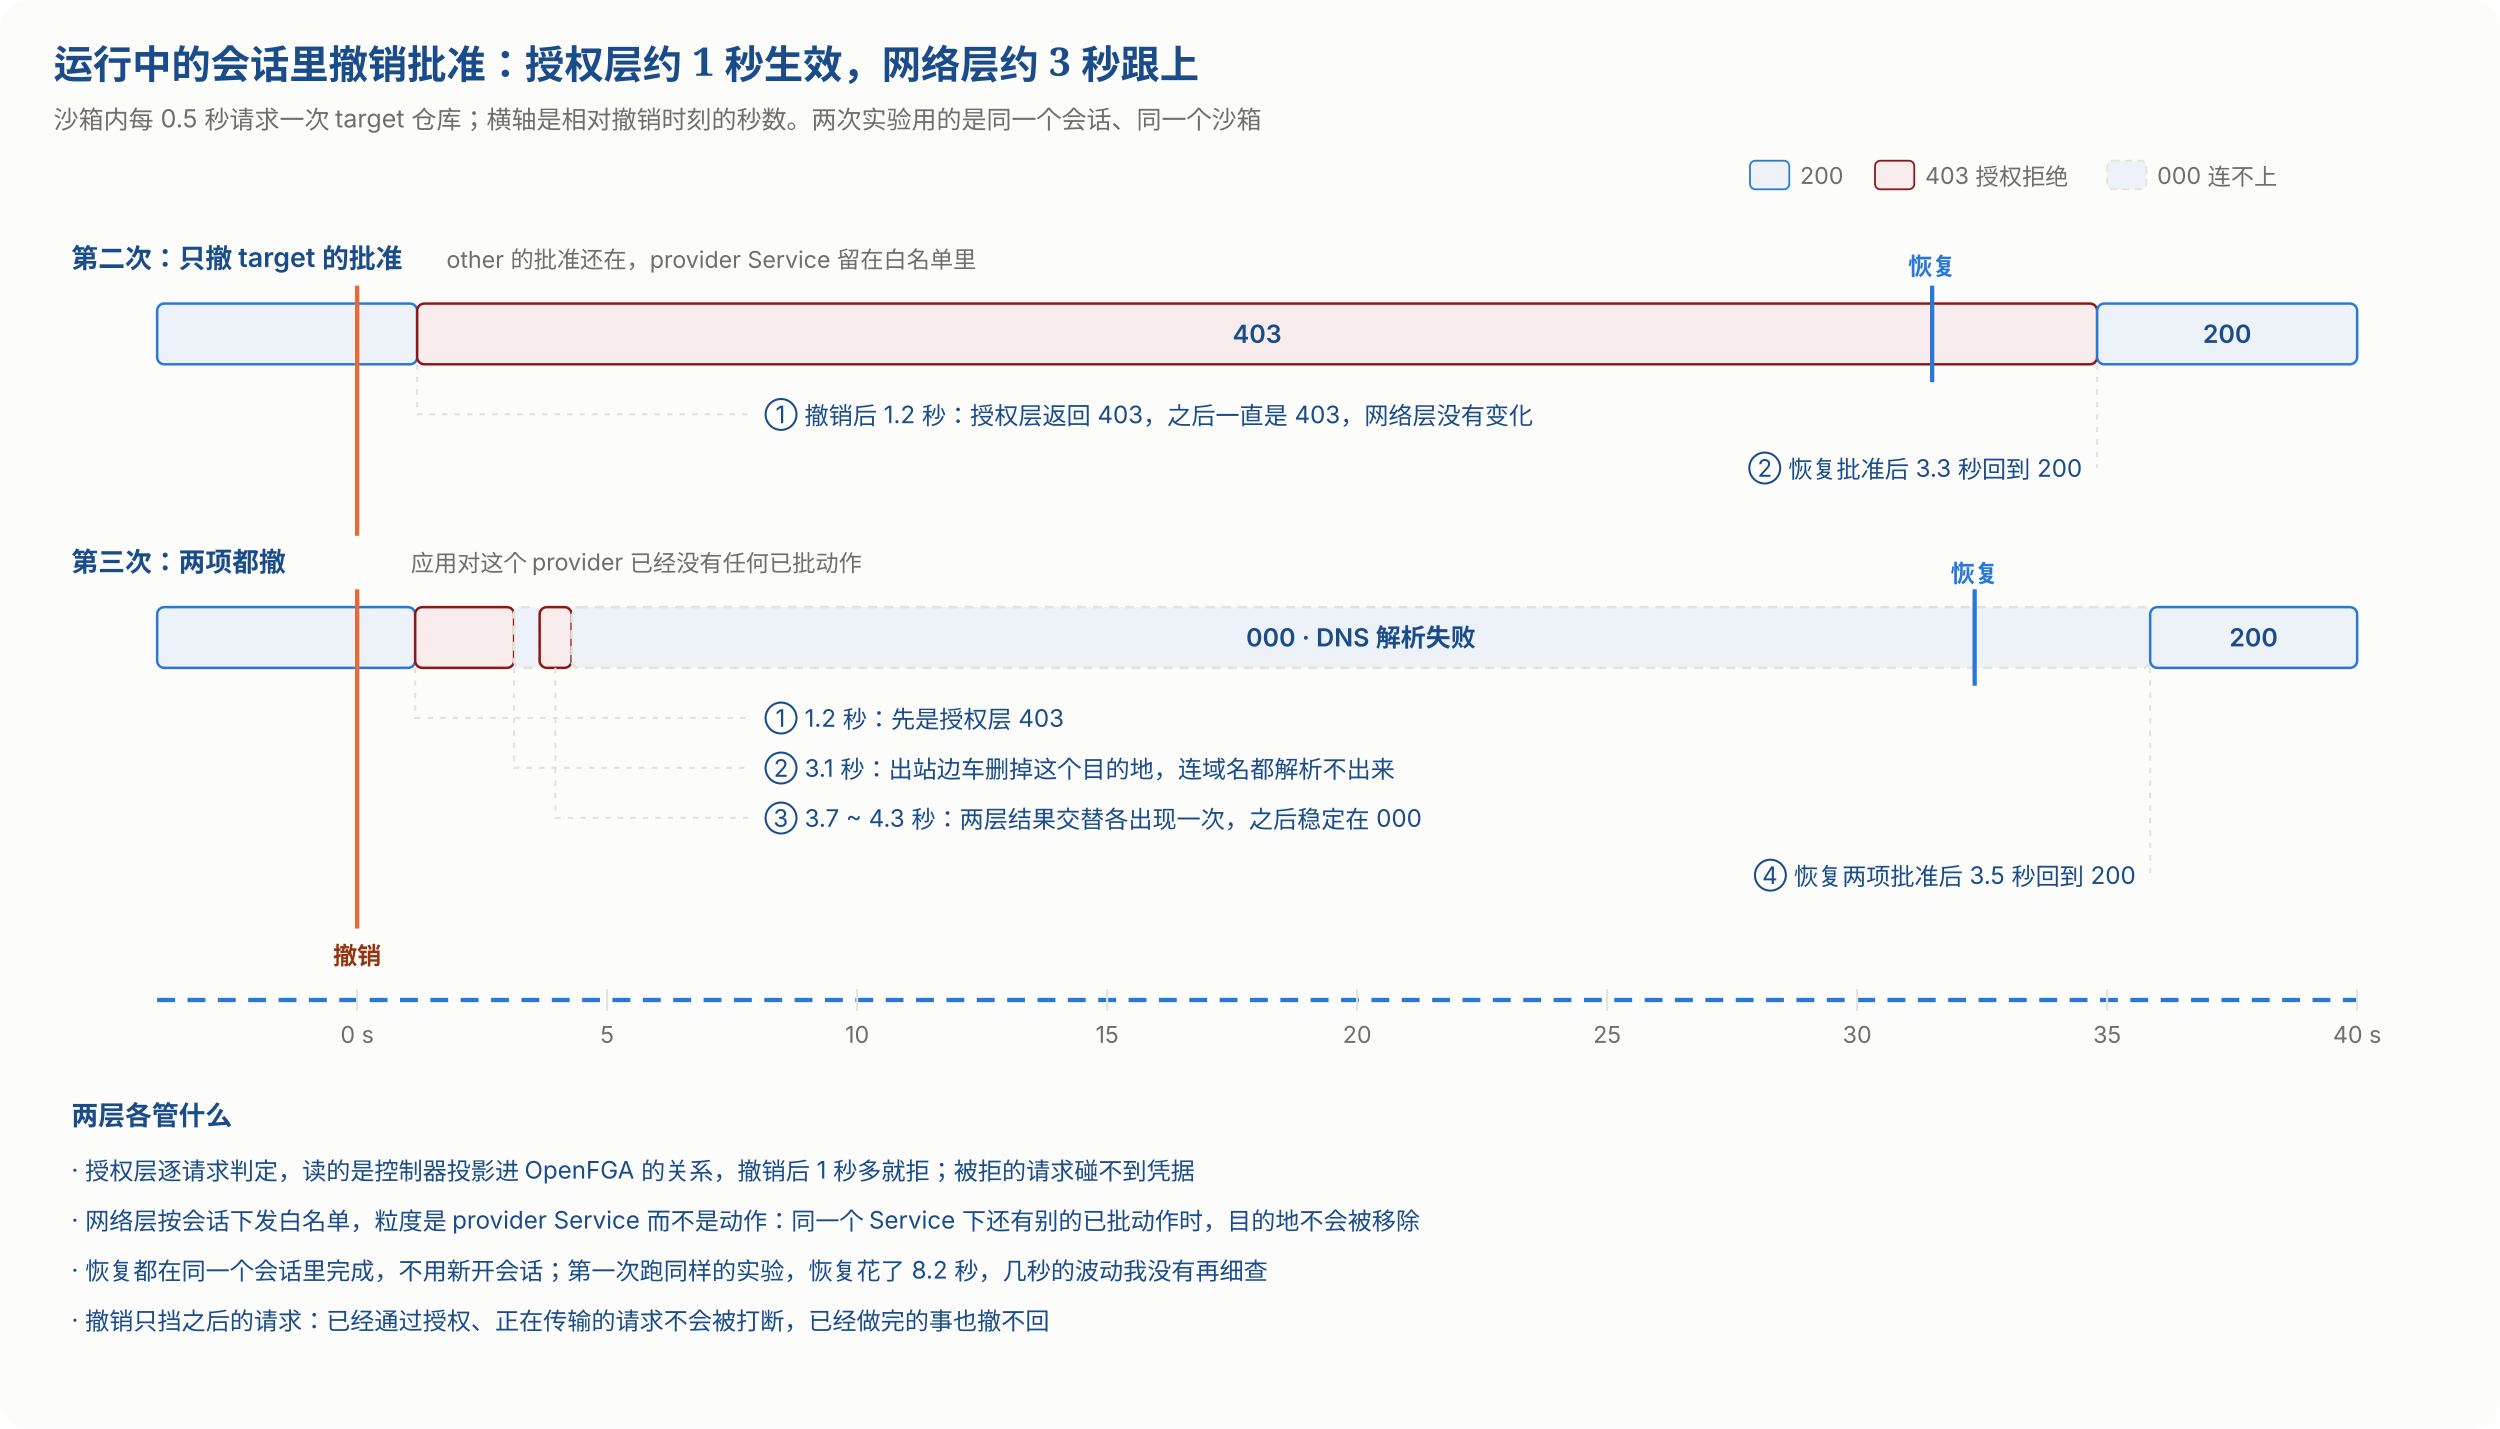
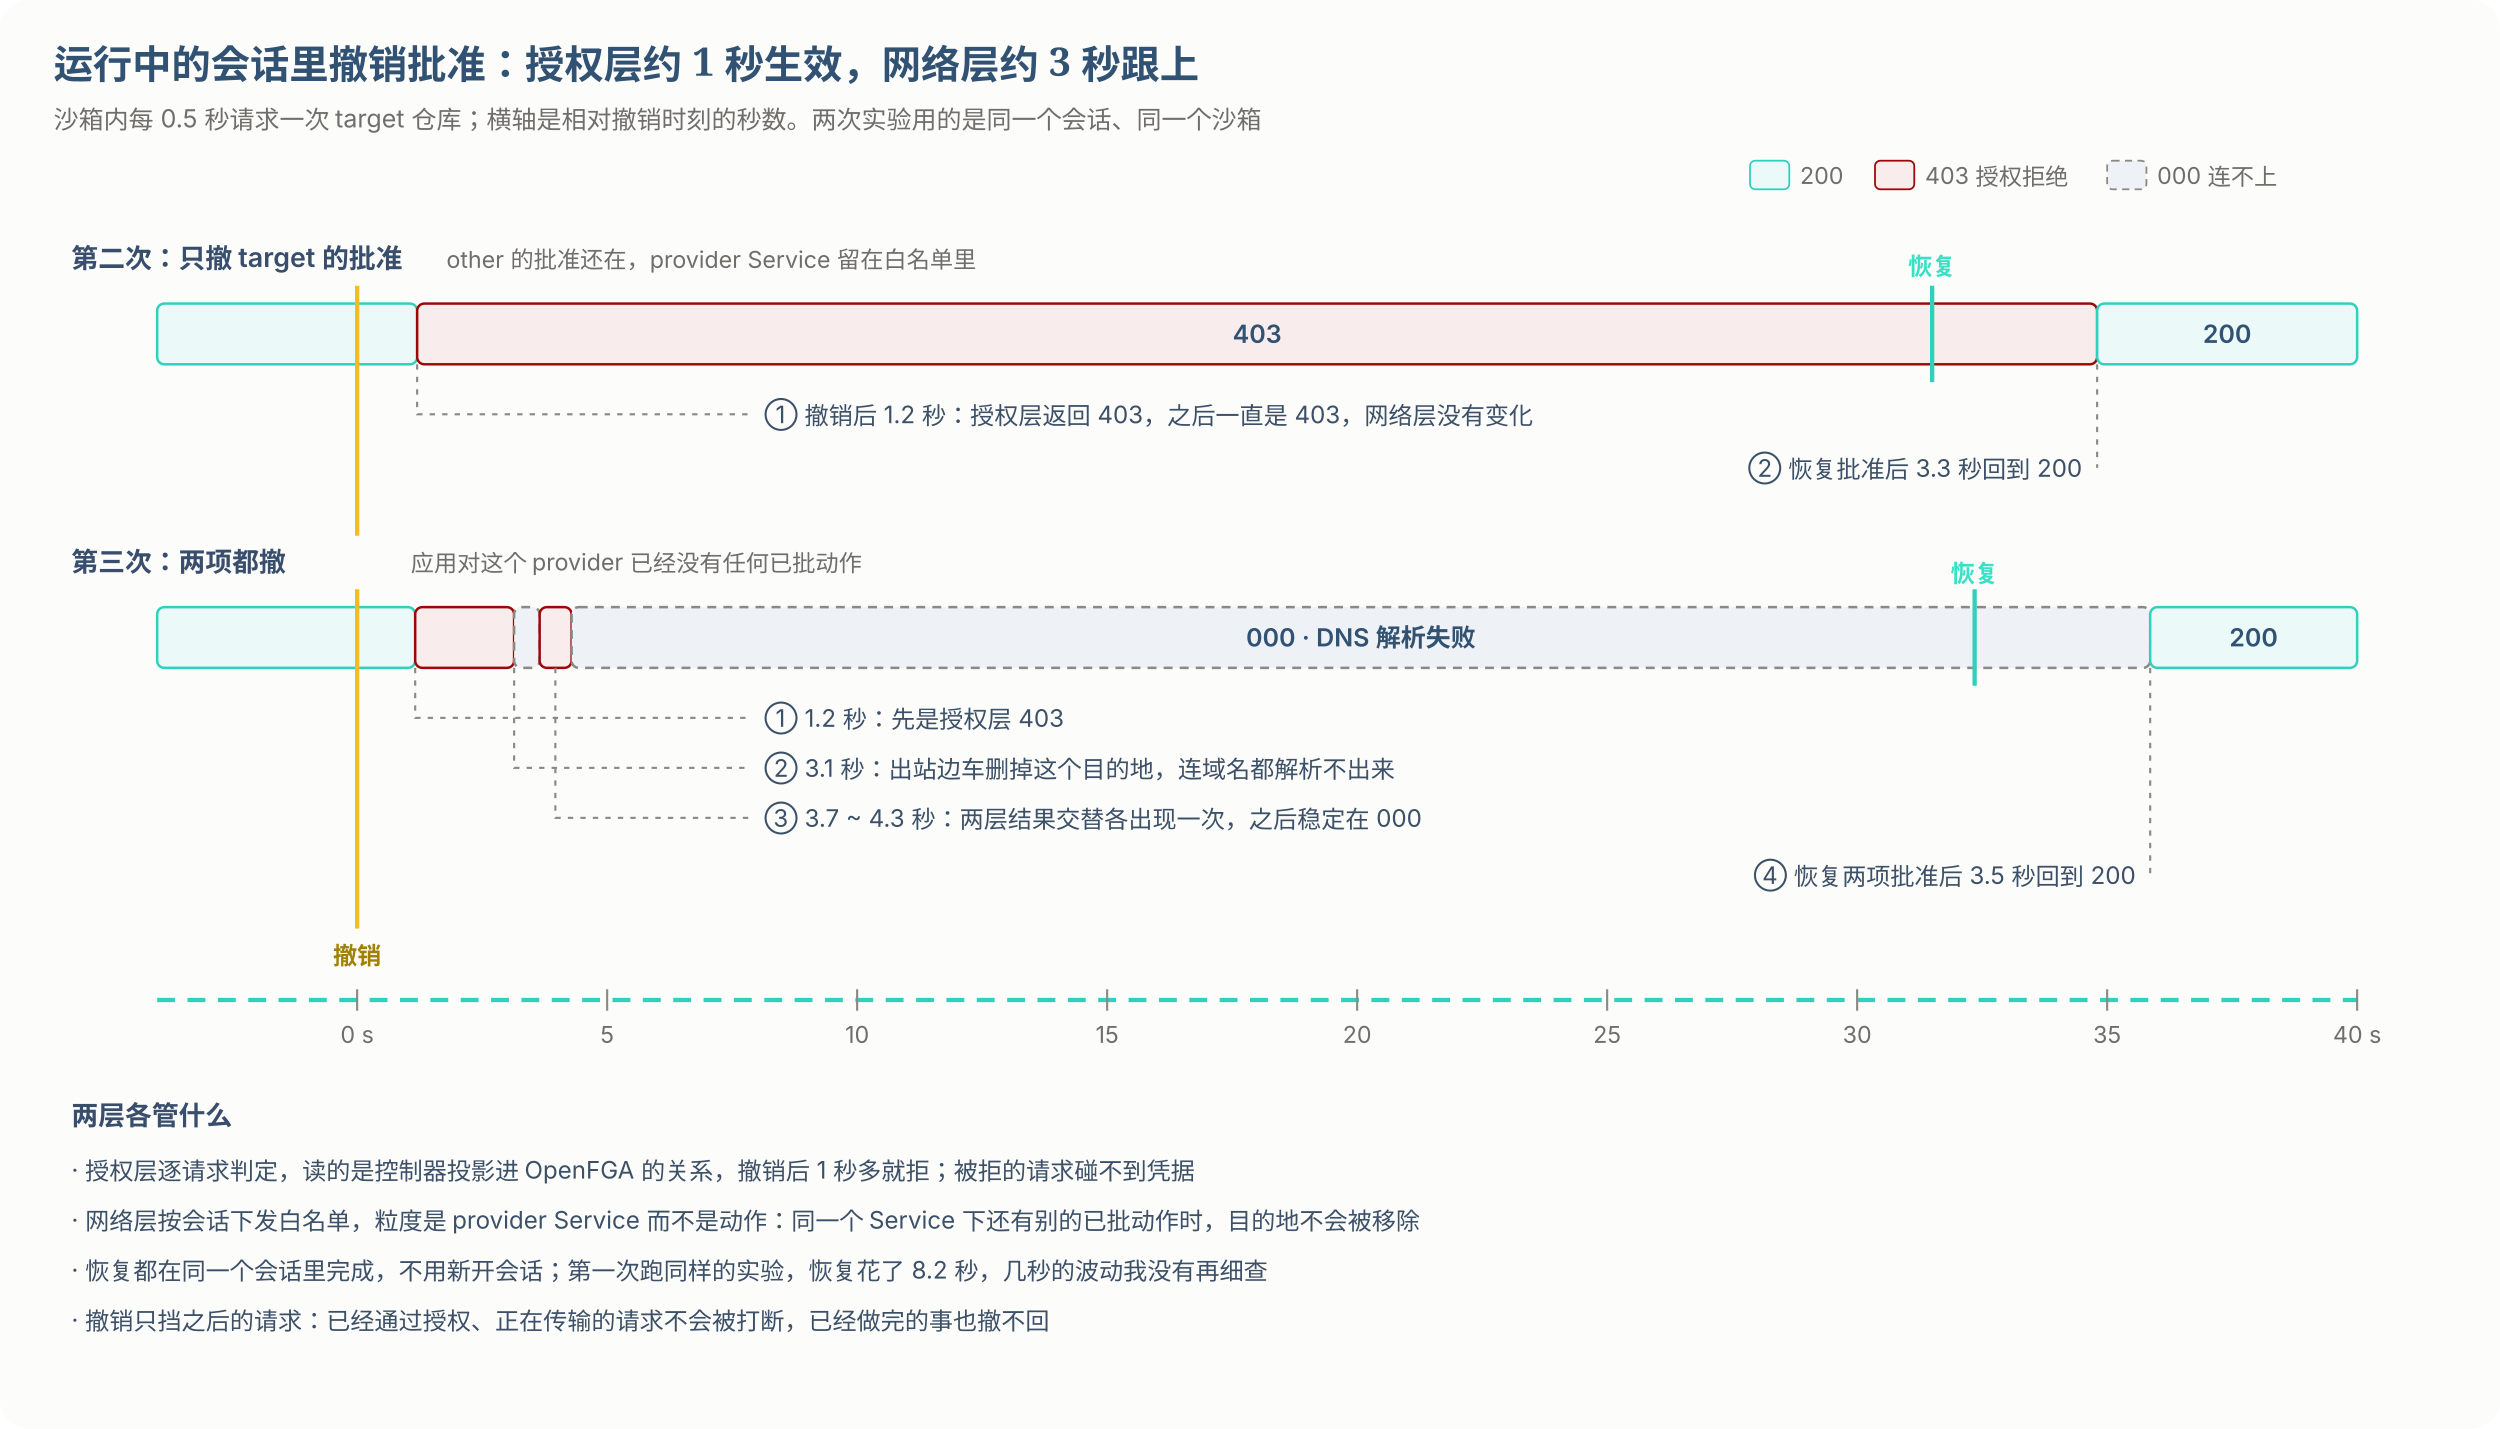
<svg xmlns="http://www.w3.org/2000/svg" viewBox="0 0 1400 800" width="1400" height="800" font-family="-apple-system, 'PingFang SC', 'Microsoft YaHei', 'Segoe UI', sans-serif">
  <defs>
    <style>
      .bg { fill: #fcfcfb; }
-       .title {font-family:"Songti SC","STSong","Noto Serif SC",serif; fill: #1a4c89; font-size: 22px; font-weight: 700; }
+       .title {font-family:"Songti SC","STSong","Noto Serif SC",serif; fill: #315272; font-size: 22px; font-weight: 700; }
      .sub { fill: #6f6e69; font-size: 14px; }
-       .lane { fill: #1a4c89; font-size: 15px; font-weight: 600; }
+       .lane { fill: #384e6c; font-size: 15px; font-weight: 600; }
      .laneS { fill: #6f6e69; font-size: 13px; }
-       .s200 { fill: #ecf2f8; stroke: #2a78d6; stroke-width: 1.4; }
-       .s403 { fill: #f9ecec; stroke: #8e1616; stroke-width: 1.4; }
-       .s000 { fill: #ecf2f8; stroke: #e4e2dc; stroke-width: 1.4; stroke-dasharray: 5 4; }
-       .bl { fill: #1a4c89; font-size: 14px; font-weight: 600; text-anchor: middle; }
-       .ev { stroke: #eb6834; stroke-width: 2.4; animation: pulse 1.8s ease-in-out infinite; }
-       .evR { stroke: #2a78d6; stroke-width: 2.4; animation: pulse 1.8s ease-in-out infinite; }
-       .evT { fill: #95350f; font-size: 13.5px; font-weight: 600; text-anchor: middle; }
-       .evTR { fill: #2a78d6; font-size: 13.5px; font-weight: 600; text-anchor: middle; }
-       .lead { stroke: #e4e2dc; stroke-width: 1.2; stroke-dasharray: 3 4; fill: none; }
-       .an { fill: #1a4c89; font-size: 13.5px; }
-       .anE { fill: #1a4c89; font-size: 13.5px; text-anchor: end; }
-       .axis { stroke: #2a78d6; stroke-width: 2.4; stroke-dasharray: 10 7; fill: none; animation: dash 1.4s linear infinite; }
-       .tick { stroke: #e4e2dc; stroke-width: 1.2; }
+       .s200 { fill: #ebfaf8; stroke: #31d0bc; stroke-width: 1.4; }
+       .s403 { fill: #f8eced; stroke: #9c0808; stroke-width: 1.4; }
+       .s000 { fill: #eef1f6; stroke: #8a8984; stroke-width: 1.4; stroke-dasharray: 5 4; }
+       .bl { fill: #315272; font-size: 14px; font-weight: 600; text-anchor: middle; }
+       .ev { stroke: #f5bb23; stroke-width: 2.4; animation: pulse 1.8s ease-in-out infinite; }
+       .evR { stroke: #31d0bc; stroke-width: 2.4; animation: pulse 1.8s ease-in-out infinite; }
+       .evT { fill: #a08103; font-size: 13.5px; font-weight: 600; text-anchor: middle; }
+       .evTR { fill: #38e0c6; font-size: 13.5px; font-weight: 600; text-anchor: middle; }
+       .lead { stroke: #8a8984; stroke-width: 1.2; stroke-dasharray: 3 4; fill: none; }
+       .an { fill: #3c5067; font-size: 13.5px; }
+       .anE { fill: #3c5067; font-size: 13.5px; text-anchor: end; }
+       .axis { stroke: #31d0bc; stroke-width: 2.4; stroke-dasharray: 10 7; fill: none; animation: dash 1.4s linear infinite; }
+       .tick { stroke: #8a8984; stroke-width: 1.2; }
      .tl { fill: #6f6e69; font-size: 13px; text-anchor: middle; }
-       .lgh { fill: #1a4c89; font-size: 15px; font-weight: 600; }
-       .lg { fill: #1a4c89; font-size: 13.5px; }
-       .chip200 { fill: #ecf2f8; stroke: #2a78d6; }
-       .chip403 { fill: #f9ecec; stroke: #8e1616; }
-       .chip000 { fill: #ecf2f8; stroke: #e4e2dc; stroke-dasharray: 4 3; }
+       .lgh { fill: #384e6c; font-size: 15px; font-weight: 600; }
+       .lg { fill: #3c5067; font-size: 13.5px; }
+       .chip200 { fill: #ebfaf8; stroke: #31d0bc; }
+       .chip403 { fill: #f8eced; stroke: #9c0808; }
+       .chip000 { fill: #eef1f6; stroke: #8a8984; stroke-dasharray: 4 3; }
      @keyframes dash { to { stroke-dashoffset: -34; } }
      @keyframes pulse { 0%,100% { stroke-opacity: 1; } 50% { stroke-opacity: 0.35; } }
    </style>
  </defs>
  <rect class="bg" width="1400" height="800" rx="16" />
  <text class="title" x="30" y="44">运行中的会话里撤销批准：授权层约 1 秒生效，网络层约 3 秒跟上</text>
  <text class="sub" x="30" y="72">沙箱内每 0.5 秒请求一次 target 仓库；横轴是相对撤销时刻的秒数。两次实验用的是同一个会话、同一个沙箱</text>
  <rect class="chip200" x="980" y="90" width="22" height="16" rx="3" />
  <text class="laneS" x="1008" y="103">200</text>
  <rect class="chip403" x="1050" y="90" width="22" height="16" rx="3" />
  <text class="laneS" x="1078" y="103">403 授权拒绝</text>
  <rect class="chip000" x="1180" y="90" width="22" height="16" rx="3" />
  <text class="laneS" x="1208" y="103">000 连不上</text>
  <text class="lane" x="40" y="150">第二次：只撤 target 的批准</text>
  <text class="laneS" x="250" y="150">other 的批准还在，provider Service 留在白名单里</text>
  <rect class="s200" x="88.0" y="170" width="145.6" height="34" rx="4" />
  <rect class="s403" x="233.6" y="170" width="940.8" height="34" rx="4" />
  <text class="bl" x="704.0" y="192">403</text>
  <rect class="s200" x="1174.4" y="170" width="145.6" height="34" rx="4" />
  <text class="bl" x="1247.2" y="192">200</text>
  <path class="lead" d="M233.6,204 L233.6,232 L420,232" />
  <text class="an" x="428" y="237">① 撤销后 1.2 秒：授权层返回 403，之后一直是 403，网络层没有变化</text>
  <path class="lead" d="M1174.4,204 L1174.4,262" />
  <text class="anE" x="1166" y="267">② 恢复批准后 3.3 秒回到 200</text>
  <text class="lane" x="40" y="320">第三次：两项都撤</text>
  <text class="laneS" x="230" y="320">应用对这个 provider 已经没有任何已批动作</text>
  <rect class="s200" x="88.0" y="340" width="144.5" height="34" rx="4" />
  <rect class="s403" x="232.5" y="340" width="55.4" height="34" rx="4" />
  <rect class="s000" x="287.9" y="340" width="14.3" height="34" rx="4" />
  <rect class="s403" x="302.2" y="340" width="17.9" height="34" rx="4" />
  <rect class="s000" x="320.1" y="340" width="884.0" height="34" rx="4" />
  <text class="bl" x="762.1" y="362">000 · DNS 解析失败</text>
  <rect class="s200" x="1204.1" y="340" width="115.9" height="34" rx="4" />
  <text class="bl" x="1262.0" y="362">200</text>
  <path class="lead" d="M232.5,374 L232.5,402 L420,402" />
  <text class="an" x="428" y="407">① 1.2 秒：先是授权层 403</text>
  <path class="lead" d="M287.9,374 L287.9,430 L420,430" />
  <text class="an" x="428" y="435">② 3.1 秒：出站边车删掉这个目的地，连域名都解析不出来</text>
  <path class="lead" d="M311,374 L311,458 L420,458" />
  <text class="an" x="428" y="463">③ 3.7 ~ 4.3 秒：两层结果交替各出现一次，之后稳定在 000</text>
  <path class="lead" d="M1204.1,374 L1204.1,490" />
  <text class="anE" x="1196" y="495">④ 恢复两项批准后 3.5 秒回到 200</text>
  <line class="ev" x1="200" y1="160" x2="200" y2="300" />
  <line class="ev" x1="200" y1="330" x2="200" y2="520" />
  <text class="evT" x="200" y="540">撤销</text>
  <line class="evR" x1="1082" y1="160" x2="1082" y2="214" />
  <line class="evR" x1="1105.8" y1="330" x2="1105.8" y2="384" />
  <text class="evTR" x="1082" y="154">恢复</text>
  <text class="evTR" x="1105.8" y="326">恢复</text>
  <line class="axis" x1="88" y1="560" x2="1320" y2="560" />
  <line class="tick" x1="200" y1="554" x2="200" y2="566" />
  <text class="tl" x="200" y="584">0 s</text>
  <line class="tick" x1="340" y1="554" x2="340" y2="566" />
  <text class="tl" x="340" y="584">5</text>
  <line class="tick" x1="480" y1="554" x2="480" y2="566" />
  <text class="tl" x="480" y="584">10</text>
  <line class="tick" x1="620" y1="554" x2="620" y2="566" />
  <text class="tl" x="620" y="584">15</text>
  <line class="tick" x1="760" y1="554" x2="760" y2="566" />
  <text class="tl" x="760" y="584">20</text>
  <line class="tick" x1="900" y1="554" x2="900" y2="566" />
  <text class="tl" x="900" y="584">25</text>
  <line class="tick" x1="1040" y1="554" x2="1040" y2="566" />
  <text class="tl" x="1040" y="584">30</text>
  <line class="tick" x1="1180" y1="554" x2="1180" y2="566" />
  <text class="tl" x="1180" y="584">35</text>
  <line class="tick" x1="1320" y1="554" x2="1320" y2="566" />
  <text class="tl" x="1320" y="584">40 s</text>
  <text class="lgh" x="40" y="630">两层各管什么</text>
  <text class="lg" x="40" y="660">· 授权层逐请求判定，读的是控制器投影进 OpenFGA 的关系，撤销后 1 秒多就拒；被拒的请求碰不到凭据</text>
  <text class="lg" x="40" y="688">· 网络层按会话下发白名单，粒度是 provider Service 而不是动作：同一个 Service 下还有别的已批动作时，目的地不会被移除</text>
  <text class="lg" x="40" y="716">· 恢复都在同一个会话里完成，不用新开会话；第一次跑同样的实验，恢复花了 8.2 秒，几秒的波动我没有再细查</text>
  <text class="lg" x="40" y="744">· 撤销只挡之后的请求：已经通过授权、正在传输的请求不会被打断，已经做完的事也撤不回</text>
</svg>
